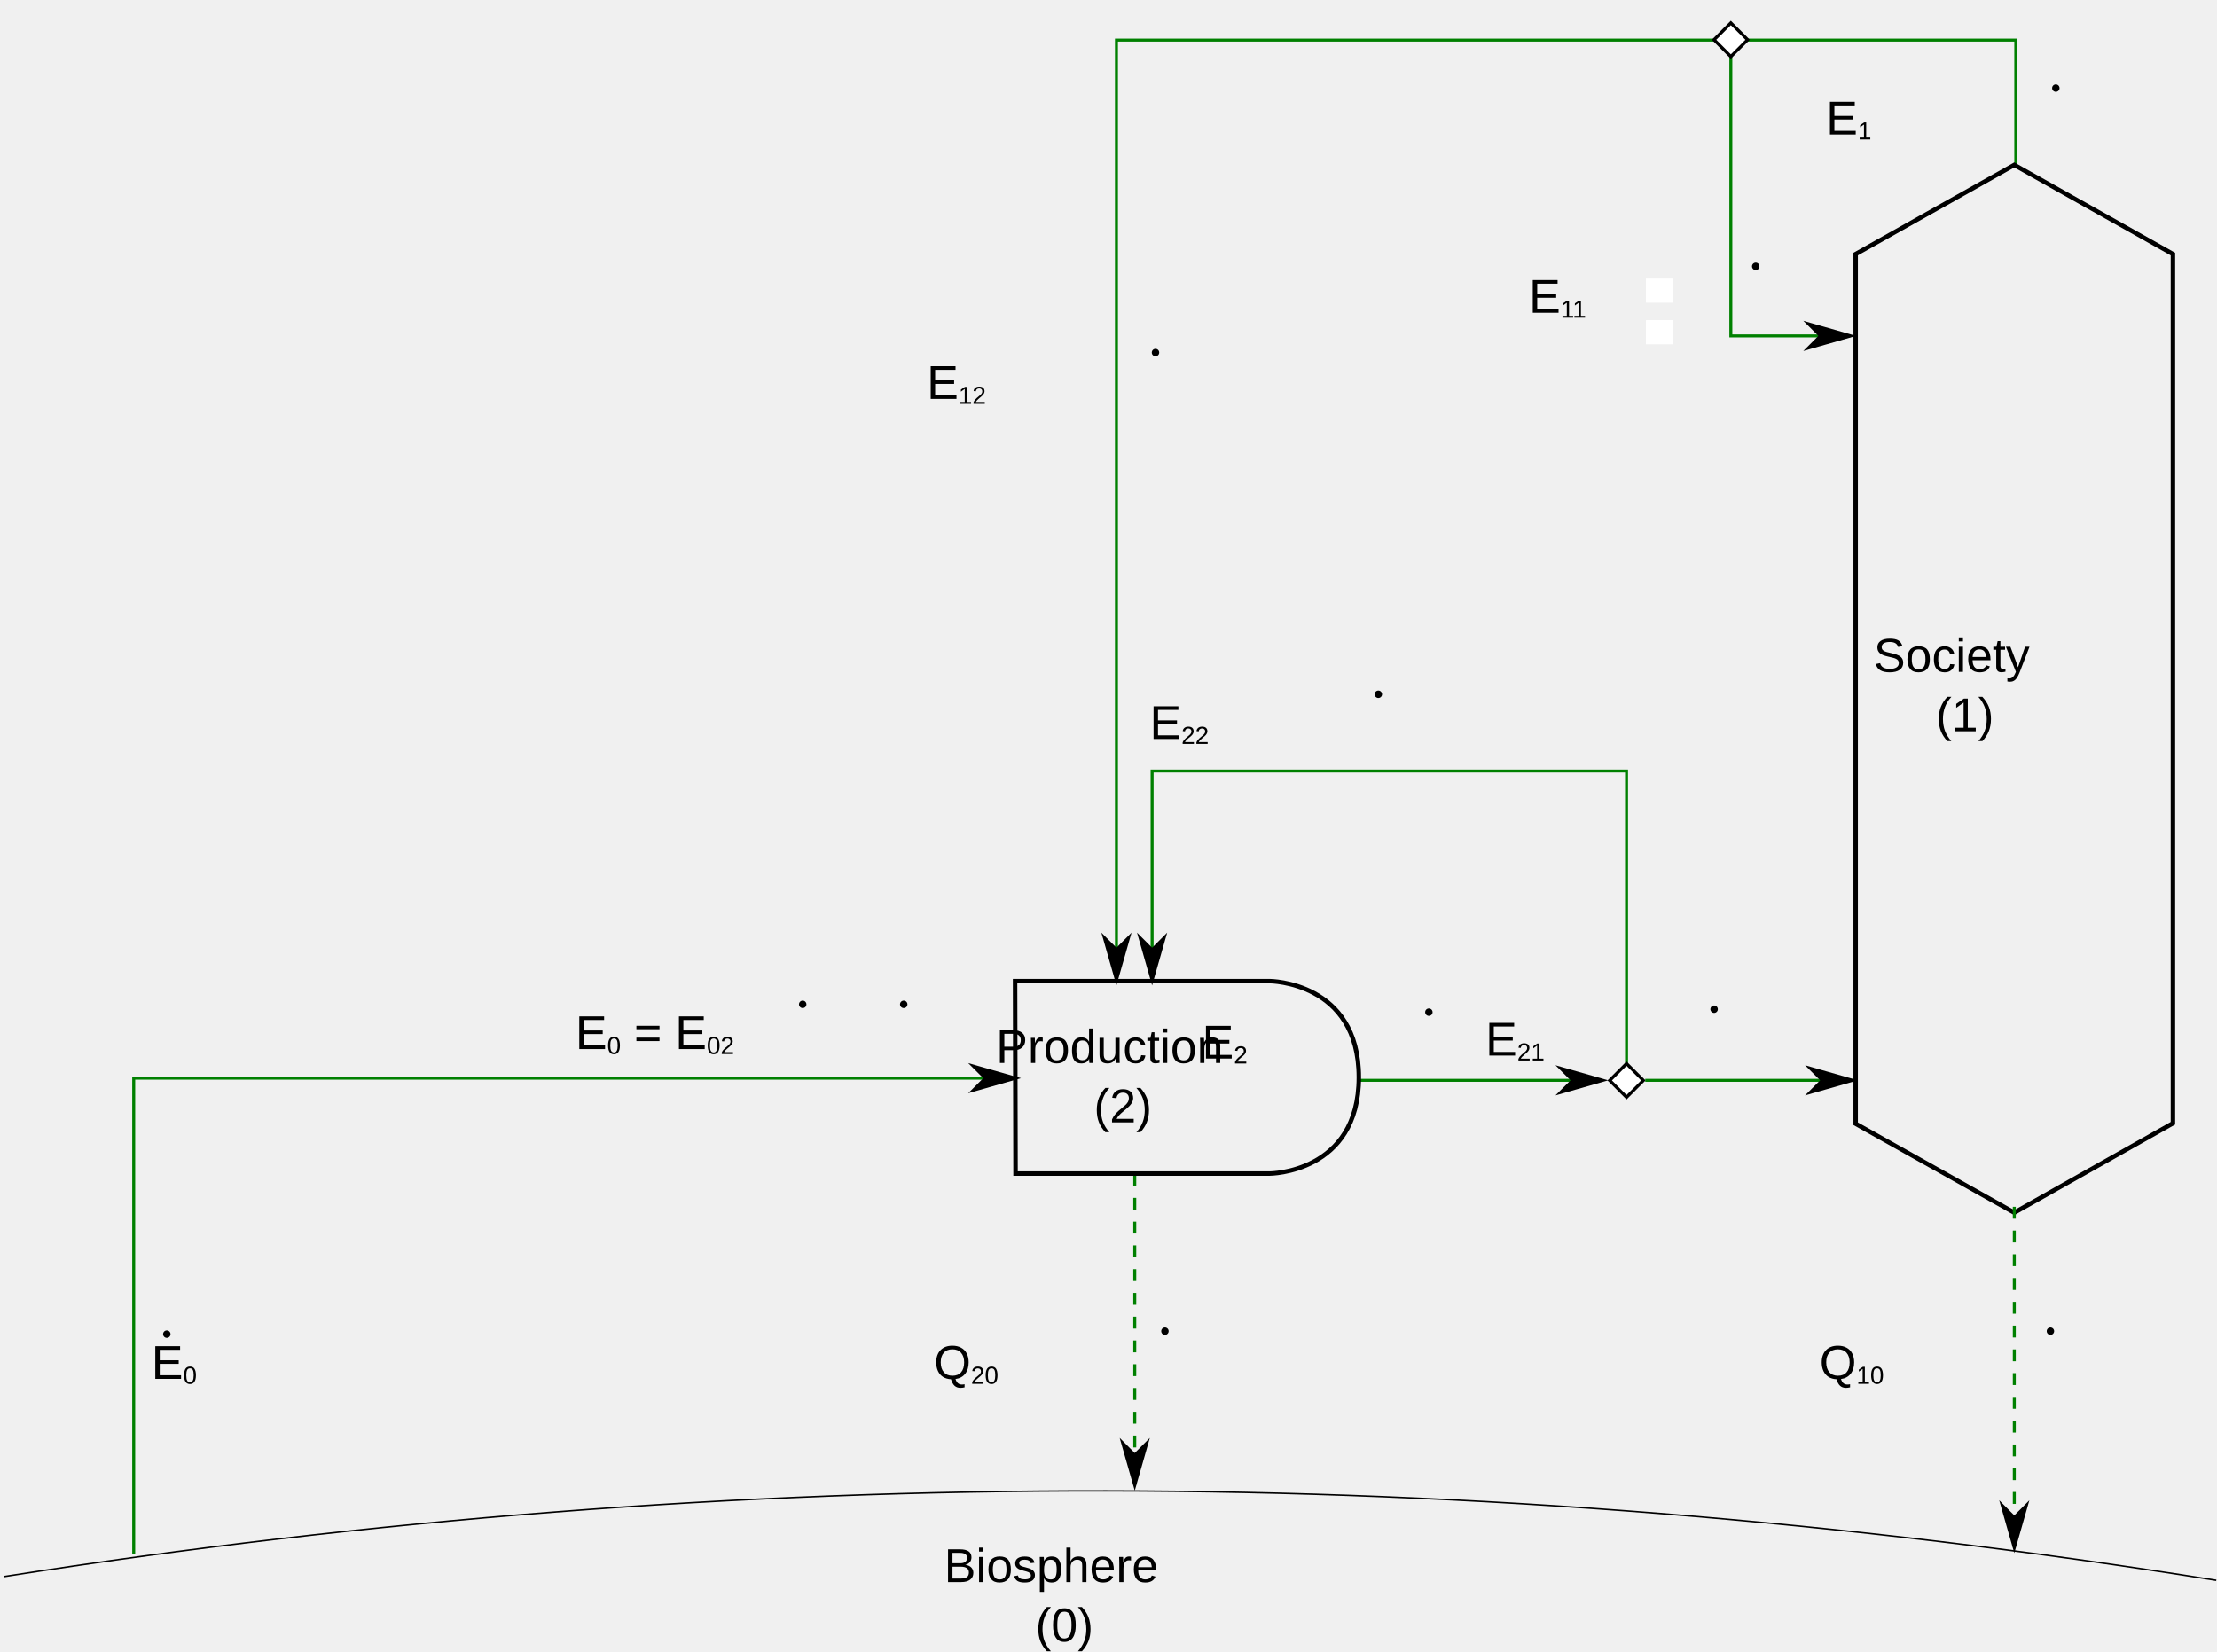
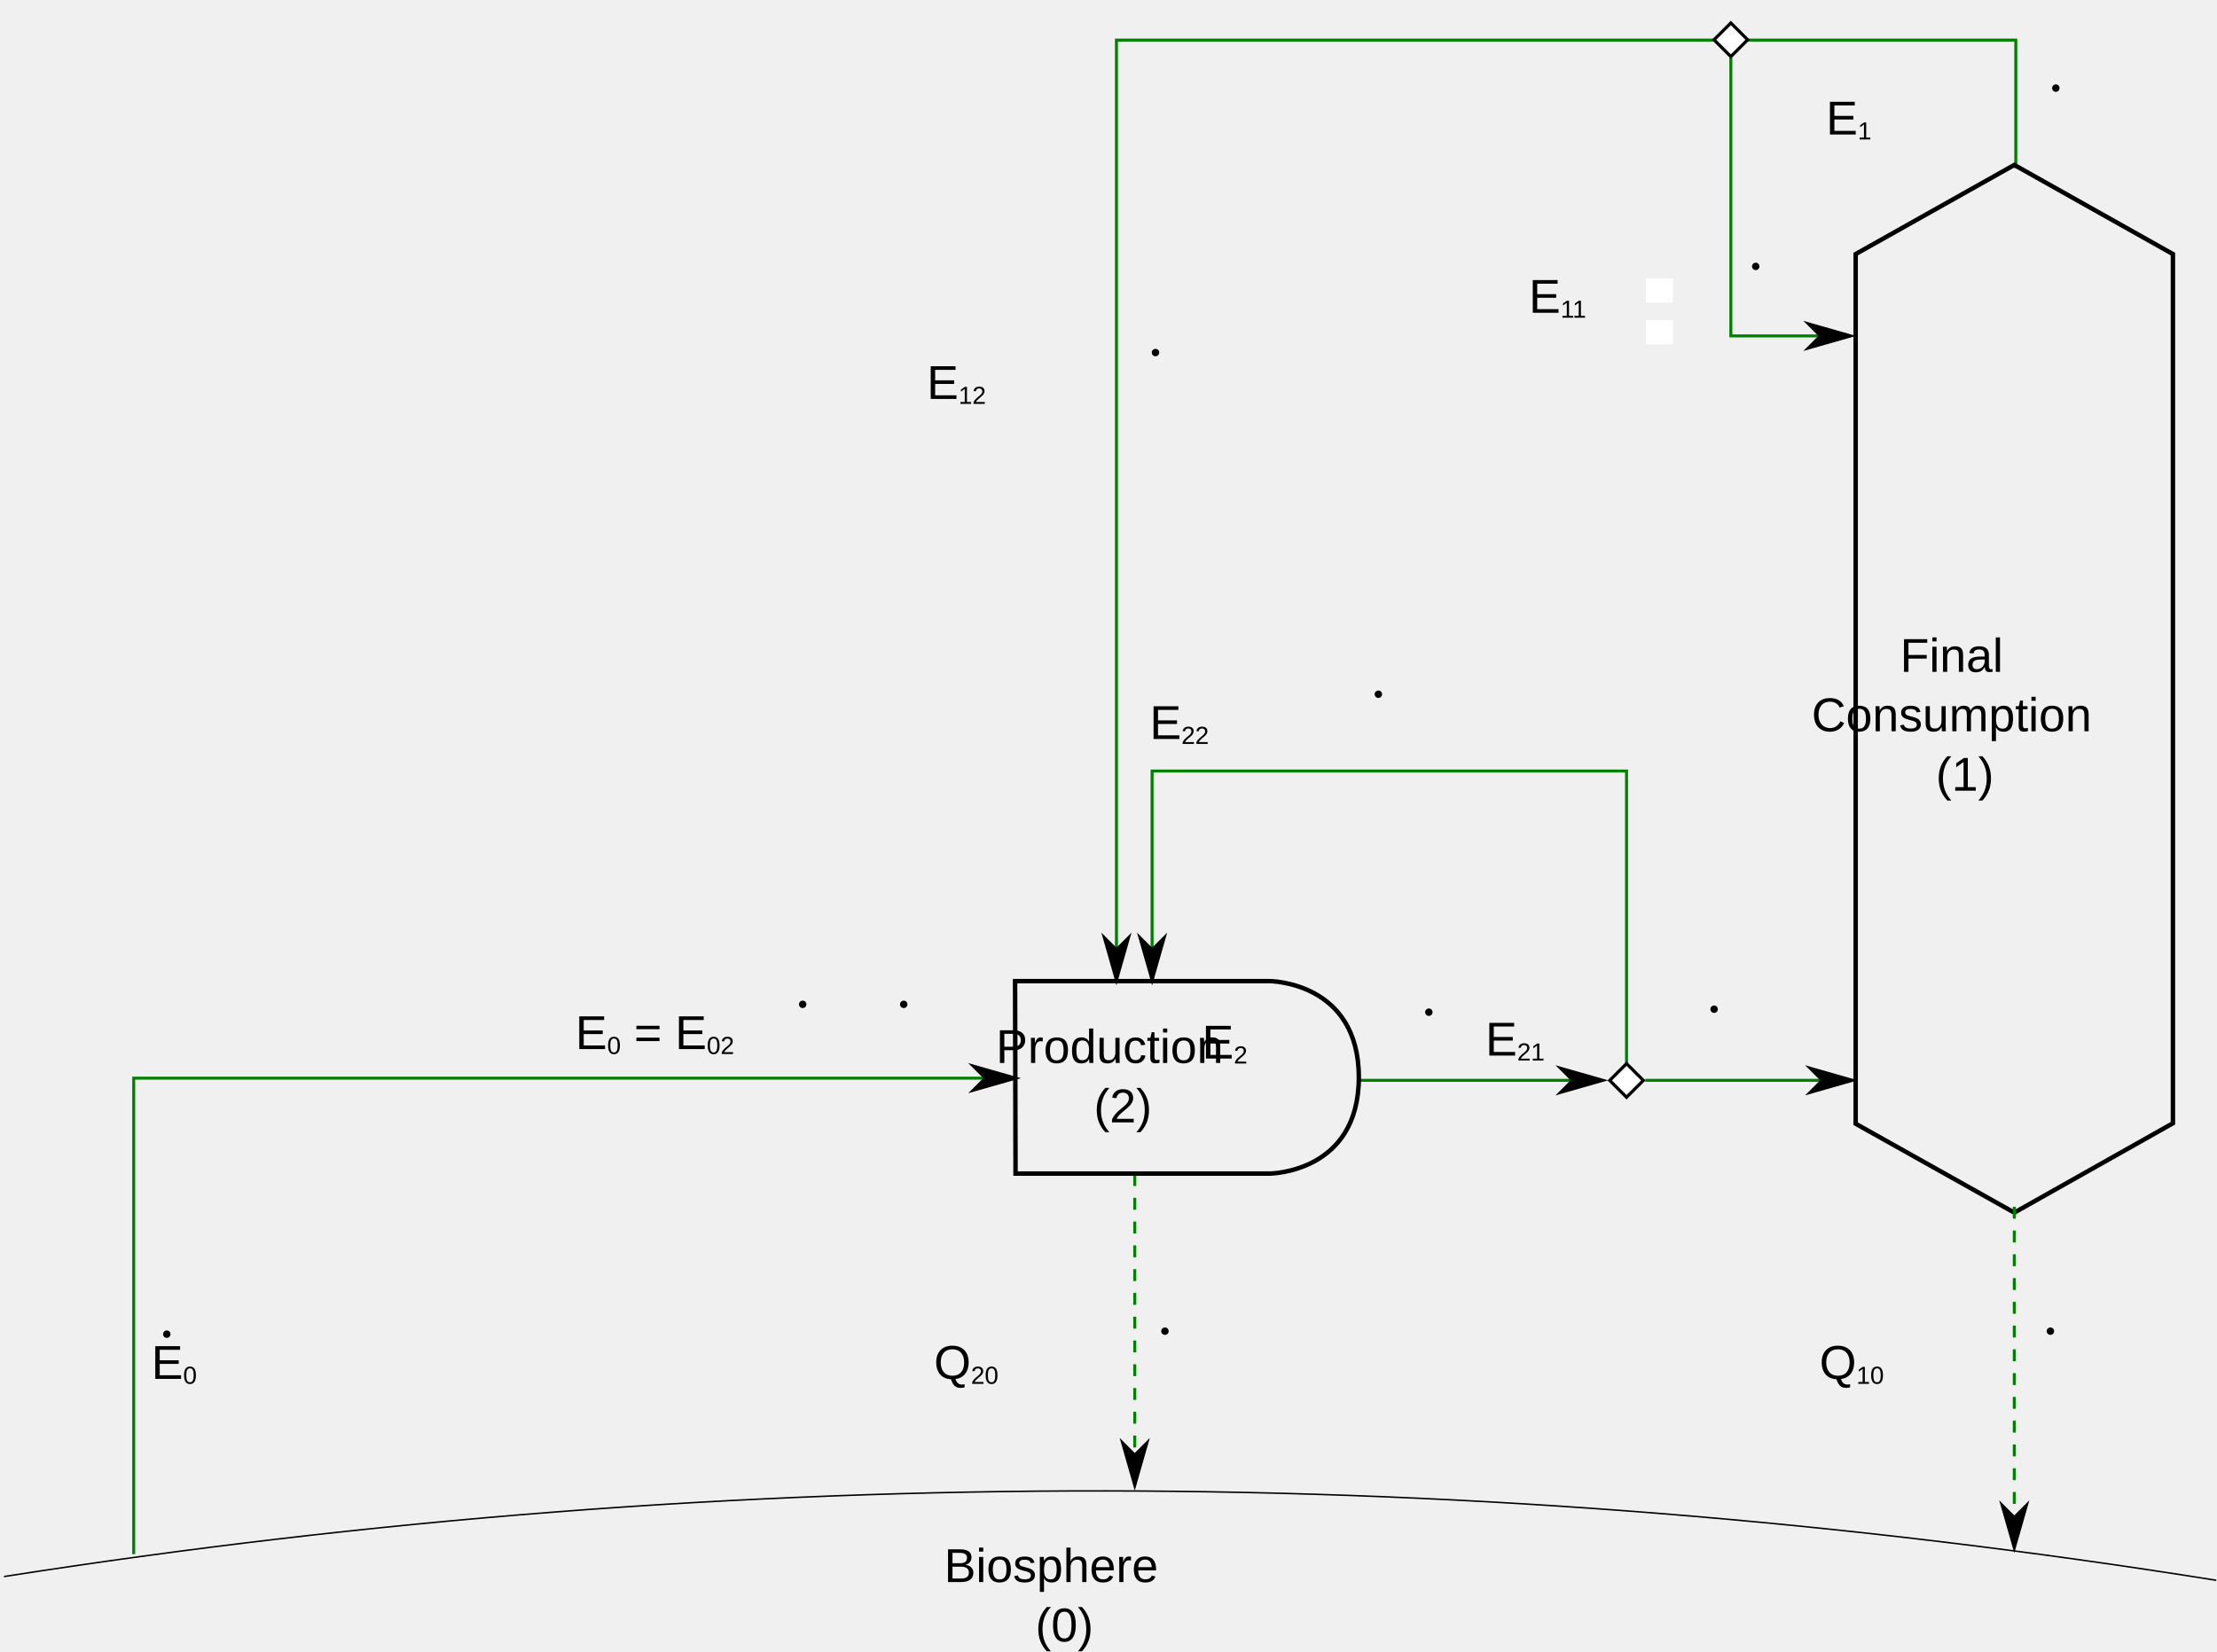
<svg xmlns="http://www.w3.org/2000/svg" version="1.1" width="1492.215" height="1111.64" id="svg2" xml:space="preserve">
  <defs id="defs6">
    <marker orient="auto" refY="0" refX="0" id="Arrow1Lstart" style="overflow:visible">
      <path id="path4143" d="M 0,0 5,-5 -12.5,0 5,5 0,0 z" style="fill-rule:evenodd;stroke:#000000;stroke-width:1pt;marker-start:none" transform="matrix(0.8,0,0,0.8,10,0)" />
    </marker>
    <marker orient="auto" refY="0" refX="0" id="Arrow1Lend" style="overflow:visible">
      <path id="path4132" d="M 0,0 5,-5 -12.5,0 5,5 0,0 z" style="fill-rule:evenodd;stroke:#000000;stroke-width:1pt;marker-start:none" transform="matrix(-0.8,0,0,-0.8,-10,0)" />
    </marker>
    <marker style="overflow:visible" id="InfiniteLineStart" refX="0" refY="0" orient="auto">
      <g id="g4065" transform="translate(-13,0)">
        <circle d="M 3.8,0 C 3.8,0.442 3.442,0.8 3,0.8 2.558,0.8 2.2,0.442 2.2,0 c 0,-0.442 0.358,-0.8 0.8,-0.8 0.442,0 0.8,0.358 0.8,0.8 z" id="circle4067" r="0.8" cy="0" cx="3" />
        <circle d="M 7.3,0 C 7.3,0.442 6.942,0.8 6.5,0.8 6.058,0.8 5.7,0.442 5.7,0 c 0,-0.442 0.358,-0.8 0.8,-0.8 0.442,0 0.8,0.358 0.8,0.8 z" id="circle4069" r="0.8" cy="0" cx="6.5" />
        <circle d="M 10.8,0 C 10.8,0.442 10.442,0.8 10,0.8 9.558,0.8 9.2,0.442 9.2,0 c 0,-0.442 0.358,-0.8 0.8,-0.8 0.442,0 0.8,0.358 0.8,0.8 z" id="circle4071" r="0.8" cy="0" cx="10" />
      </g>
    </marker>
    <marker orient="auto" refY="0" refX="0" id="InfiniteLineStart-3" style="overflow:visible">
      <g transform="translate(-13,0)" id="g4065-9">
        <circle cx="3" cy="0" r="0.8" id="circle4067-9" d="M 3.8,0 C 3.8,0.442 3.442,0.8 3,0.8 2.558,0.8 2.2,0.442 2.2,0 c 0,-0.442 0.358,-0.8 0.8,-0.8 0.442,0 0.8,0.358 0.8,0.8 z" />
        <circle cx="6.5" cy="0" r="0.8" id="circle4069-7" d="M 7.3,0 C 7.3,0.442 6.942,0.8 6.5,0.8 6.058,0.8 5.7,0.442 5.7,0 c 0,-0.442 0.358,-0.8 0.8,-0.8 0.442,0 0.8,0.358 0.8,0.8 z" />
        <circle cx="10" cy="0" r="0.8" id="circle4071-0" d="M 10.8,0 C 10.8,0.442 10.442,0.8 10,0.8 9.558,0.8 9.2,0.442 9.2,0 c 0,-0.442 0.358,-0.8 0.8,-0.8 0.442,0 0.8,0.358 0.8,0.8 z" />
      </g>
    </marker>
    <marker style="overflow:visible" id="Arrow1Lend-0" refX="0" refY="0" orient="auto">
      <path transform="matrix(-0.8,0,0,-0.8,-10,0)" style="fill-rule:evenodd;stroke:#000000;stroke-width:1pt;marker-start:none" d="M 0,0 5,-5 -12.5,0 5,5 0,0 z" id="path4132-2" />
    </marker>
    <marker style="overflow:visible" id="Arrow1Lstart-7" refX="0" refY="0" orient="auto">
      <path transform="matrix(0.8,0,0,0.8,10,0)" style="fill-rule:evenodd;stroke:#000000;stroke-width:1pt;marker-start:none" d="M 0,0 5,-5 -12.5,0 5,5 0,0 z" id="path4143-9" />
    </marker>
    <marker style="overflow:visible" id="EmptyDiamondL" refX="0" refY="0" orient="auto">
      <path transform="scale(0.8,0.8)" style="fill:#ffffff;fill-rule:evenodd;stroke:#000000;stroke-width:1pt;marker-start:none" d="M 0,-7.071 -7.071,0 0,7.071 7.071,0 0,-7.071 z" id="path4169" />
    </marker>
    <marker orient="auto" refY="0" refX="0" id="InfiniteLineStart-0" style="overflow:visible">
      <g transform="translate(-13,0)" id="g4065-5">
        <circle cx="3" cy="0" r="0.8" id="circle4067-6" d="M 3.8,0 C 3.8,0.442 3.442,0.8 3,0.8 2.558,0.8 2.2,0.442 2.2,0 c 0,-0.442 0.358,-0.8 0.8,-0.8 0.442,0 0.8,0.358 0.8,0.8 z" />
        <circle cx="6.5" cy="0" r="0.8" id="circle4069-78" d="M 7.3,0 C 7.3,0.442 6.942,0.8 6.5,0.8 6.058,0.8 5.7,0.442 5.7,0 c 0,-0.442 0.358,-0.8 0.8,-0.8 0.442,0 0.8,0.358 0.8,0.8 z" />
        <circle cx="10" cy="0" r="0.8" id="circle4071-06" d="M 10.8,0 C 10.8,0.442 10.442,0.8 10,0.8 9.558,0.8 9.2,0.442 9.2,0 c 0,-0.442 0.358,-0.8 0.8,-0.8 0.442,0 0.8,0.358 0.8,0.8 z" />
      </g>
    </marker>
    <marker style="overflow:visible" id="Arrow1Lend-7" refX="0" refY="0" orient="auto">
      <path transform="matrix(-0.8,0,0,-0.8,-10,0)" style="fill-rule:evenodd;stroke:#000000;stroke-width:1pt;marker-start:none" d="M 0,0 5,-5 -12.5,0 5,5 0,0 z" id="path4132-0" />
    </marker>
    <marker style="overflow:visible" id="Arrow1Lstart-0" refX="0" refY="0" orient="auto">
      <path transform="matrix(0.8,0,0,0.8,10,0)" style="fill-rule:evenodd;stroke:#000000;stroke-width:1pt;marker-start:none" d="M 0,0 5,-5 -12.5,0 5,5 0,0 z" id="path4143-5" />
    </marker>
  </defs>
  <g transform="matrix(1.25,0,0,-1.25,862.4153,701.1359)" id="g10">
    <g id="g12">
      <path id="path4319" d="m 395.495,470.299 0,69.01 -484.262,0 0,-505.944" style="fill:none;stroke:#008000;stroke-width:1.6;stroke-linecap:butt;stroke-linejoin:miter;stroke-opacity:1;marker-start:none;marker-end:url(#Arrow1Lend)" />
      <path style="fill:none;stroke:#008000;stroke-width:1.6;stroke-linecap:butt;stroke-linejoin:miter;stroke-opacity:1;marker-start:url(#EmptyDiamondL);marker-end:url(#Arrow1Lend)" d="m 185.895,-20.901 0,166.61 -255.462,0 0,-112.344" id="path3112" />
      <path d="m 195.957,-20.841 111.394,0" id="path6395" style="fill:none;stroke:#008000;stroke-width:1.6;stroke-linecap:butt;stroke-linejoin:miter;stroke-miterlimit:4;stroke-opacity:1;stroke-dasharray:none;marker-end:url(#Arrow1Lend-7)" />
      <text transform="scale(1,-1)" id="text4115" y="291.016" x="-91.893" style="font-size:25.6px;font-style:normal;font-variant:normal;font-weight:normal;font-stretch:normal;text-align:center;line-height:125%;letter-spacing:0px;word-spacing:0px;text-anchor:middle;fill:#000000;fill-opacity:1;stroke:none;font-family:Arial;-inkscape-font-specification:Arial" xml:space="preserve">
        <tspan y="291.016" x="-91.893" id="tspan4117">Biosphere</tspan>
        <tspan y="323.016" x="-91.893" id="tspan4119">(0)</tspan>
      </text>
      <text xml:space="preserve" style="font-size:25.6px;font-style:normal;font-variant:normal;font-weight:normal;font-stretch:normal;text-align:end;line-height:125%;letter-spacing:0px;word-spacing:0px;text-anchor:end;fill:#000000;fill-opacity:1;stroke:none;font-family:Arial;-inkscape-font-specification:Arial" x="-180.762" y="4.015" id="text4806" transform="scale(1,-1)">
        <tspan id="tspan4808" x="-180.762" y="4.015">E<tspan style="font-size:52%;baseline-shift:sub" id="tspan3309">0</tspan> = E<tspan style="font-size:52%;baseline-shift:sub" id="tspan4810">02</tspan>
        </tspan>
      </text>
      <path style="fill:#000000;fill-opacity:1;stroke:none" id="path4812" d="m -155.143,250.419 c 0,10.71 -12.093,19.393 -27.012,19.393 -14.918,0 -27.012,-8.682 -27.012,-19.393 0,-10.71 12.093,-19.393 27.012,-19.393 14.918,0 27.012,8.682 27.012,19.393 z" transform="matrix(0.07404241,0,0,-0.1031305,-189.8258,45.89831)" />
      <text xml:space="preserve" style="font-size:25.6px;font-style:normal;font-variant:normal;font-weight:normal;font-stretch:normal;text-align:center;line-height:125%;letter-spacing:0px;word-spacing:0px;text-anchor:middle;fill:#000000;fill-opacity:1;stroke:none;font-family:Arial;-inkscape-font-specification:Arial" x="392.962" y="-199.124" id="text3119" transform="scale(1,-1)">
-         <tspan id="tspan3123" x="392.962" y="-199.124">Society</tspan>
-         <tspan id="tspan3125" x="392.962" y="-167.124">(1)</tspan>
+         <tspan id="tspan3123" x="392.962" y="-199.124">Final</tspan>
+         <tspan x="392.962" y="-167.124" id="tspan4171">Consumption</tspan>
+         <tspan id="tspan3125" x="392.962" y="-135.124">(1)</tspan>
      </text>
      <path d="m 309.271,-44.212 0,468.3 85.42,48 85.417,-48 0,-468.047 -85.417,-48.125 z" id="path4124" style="fill:none;stroke:#000000;stroke-width:2.4;stroke-linecap:butt;stroke-linejoin:miter;stroke-miterlimit:4;stroke-opacity:1;stroke-dasharray:none" />
      <path d="m 394.689,-88.931 0,-183.394" id="path4841" style="fill:none;stroke:#008000;stroke-width:1.6;stroke-linecap:butt;stroke-linejoin:miter;stroke-miterlimit:4;stroke-opacity:1;stroke-dasharray:6.4, 6.4;stroke-dashoffset:0;marker-end:url(#Arrow1Lend)" />
      <text transform="scale(1,-1)" id="text4843" y="181.615" x="438.294" style="font-size:25.6px;font-style:normal;font-variant:normal;font-weight:normal;font-stretch:normal;text-align:end;line-height:125%;letter-spacing:0px;word-spacing:0px;text-anchor:end;fill:#000000;fill-opacity:1;stroke:none;font-family:Arial;-inkscape-font-specification:Arial" xml:space="preserve">
        <tspan y="181.615" x="438.294" id="tspan4845">Q<tspan id="tspan4847" style="font-size:52%;baseline-shift:sub">10</tspan>
        </tspan>
      </text>
      <path transform="matrix(0.07404241,0,0,-0.1031305,427.6304,-130.1017)" d="m -155.143,250.419 c 0,10.71 -12.093,19.393 -27.012,19.393 -14.918,0 -27.012,-8.682 -27.012,-19.393 0,-10.71 12.093,-19.393 27.012,-19.393 14.918,0 27.012,8.682 27.012,19.393 z" id="path4849" style="fill:#000000;fill-opacity:1;stroke:none" />
      <path style="fill:none;stroke:#008000;stroke-width:1.6;stroke-linecap:butt;stroke-linejoin:miter;stroke-miterlimit:4;stroke-opacity:1;stroke-dasharray:6.4, 6.4;stroke-dashoffset:0;marker-end:url(#Arrow1Lend)" id="path3164" d="m -78.911,-71.331 0,-167.394" />
      <text xml:space="preserve" style="font-size:25.6px;font-style:normal;font-variant:normal;font-weight:normal;font-stretch:normal;text-align:end;line-height:125%;letter-spacing:0px;word-spacing:0px;text-anchor:end;fill:#000000;fill-opacity:1;stroke:none;font-family:Arial;-inkscape-font-specification:Arial" x="-38.506" y="181.615" id="text3166" transform="scale(1,-1)">
        <tspan id="tspan3168" x="-38.506" y="181.615">Q<tspan style="font-size:52%;baseline-shift:sub" id="tspan3170">20</tspan>
        </tspan>
      </text>
      <path style="fill:#000000;fill-opacity:1;stroke:none" id="path3172" d="m -155.143,250.419 c 0,10.71 -12.093,19.393 -27.012,19.393 -14.918,0 -27.012,-8.682 -27.012,-19.393 0,-10.71 12.093,-19.393 27.012,-19.393 14.918,0 27.012,8.682 27.012,19.393 z" transform="matrix(0.07404241,0,0,-0.1031305,-49.16961,-130.1017)" />
      <text xml:space="preserve" style="font-size:40px;font-style:normal;font-weight:normal;line-height:125%;letter-spacing:0px;word-spacing:0px;fill:#000000;fill-opacity:1;stroke:none;font-family:Sans" x="1491.808" y="664.912" id="text3105" transform="matrix(0.8,0,0,-0.8,-637.6017,333.1218)">
        <tspan id="tspan3107" x="1491.808" y="664.912" />
      </text>
      <g id="g10-3" transform="translate(1225.022,-64.78471)">
        <g id="g12-9">
          <text transform="matrix(0.8,0,0,-0.8,-637.6017,333.1218)" id="text3105-3" y="664.912" x="1491.808" style="font-size:40px;font-style:normal;font-weight:normal;line-height:125%;letter-spacing:0px;word-spacing:0px;fill:#000000;fill-opacity:1;stroke:none;font-family:Sans" xml:space="preserve">
            <tspan y="664.912" x="1491.808" id="tspan3107-8" />
          </text>
        </g>
      </g>
      <path style="fill:none;stroke:#008000;stroke-width:1.6;stroke-linecap:butt;stroke-linejoin:miter;stroke-miterlimit:4;stroke-opacity:1;stroke-dasharray:none;marker-end:url(#Arrow1Lend-7)" id="path24" d="m 40.757,-20.841 132.194,0" />
      <g id="g5963" transform="translate(-21.79792,11.2)">
        <path d="m -121.554,21.379 137.1,0 c 0,0 48,-0.209 48,-51.82 -2.6e-4,-51.611 -48,-51.817 -48,-51.817 l -136.847,0 z" id="path14" style="fill:none;stroke:#000000;stroke-width:2.4;stroke-linecap:butt;stroke-linejoin:miter;stroke-miterlimit:4;stroke-opacity:1;stroke-dasharray:none" />
        <text xml:space="preserve" style="font-size:25.6px;font-style:normal;font-variant:normal;font-weight:normal;font-stretch:normal;text-align:center;line-height:125%;letter-spacing:0px;word-spacing:0px;text-anchor:middle;fill:#000000;fill-opacity:1;stroke:none;font-family:Arial;-inkscape-font-specification:Arial" x="-31.504" y="22.689" id="text3085" transform="scale(1,-1)">
          <tspan id="tspan3089" x="-31.504" y="22.689">Production</tspan>
          <tspan x="-31.504" y="54.689" id="tspan3115">(2)</tspan>
        </text>
      </g>
      <text transform="scale(1,-1)" id="text4981" y="9.113" x="95.607" style="font-size:25.6px;font-style:normal;font-variant:normal;font-weight:normal;font-stretch:normal;text-align:end;line-height:125%;letter-spacing:0px;word-spacing:0px;text-anchor:end;fill:#000000;fill-opacity:1;stroke:none;font-family:Arial;-inkscape-font-specification:Arial" xml:space="preserve">
        <tspan y="9.113" x="95.607" id="tspan4983">E<tspan id="tspan4985" style="font-size:52%;baseline-shift:sub">2</tspan>
        </tspan>
      </text>
      <path transform="matrix(0.07404241,0,0,-0.1031305,92.9436,41.6853)" d="m -155.143,250.419 c 0,10.71 -12.093,19.393 -27.012,19.393 -14.918,0 -27.012,-8.682 -27.012,-19.393 0,-10.71 12.093,-19.393 27.012,-19.393 14.918,0 27.012,8.682 27.012,19.393 z" id="path3125" style="fill:#000000;fill-opacity:1;stroke:none" />
      <text xml:space="preserve" style="font-size:25.6px;font-style:normal;font-variant:normal;font-weight:normal;font-stretch:normal;text-align:end;line-height:125%;letter-spacing:0px;word-spacing:0px;text-anchor:end;fill:#000000;fill-opacity:1;stroke:none;font-family:Arial;-inkscape-font-specification:Arial" x="74.807" y="-162.972" id="text3116" transform="scale(1,-1)">
        <tspan id="tspan3118" x="74.807" y="-162.972">E<tspan style="font-size:52%;baseline-shift:sub" id="tspan3120">22</tspan>
        </tspan>
      </text>
      <path style="fill:#000000;fill-opacity:1;stroke:none" id="path3122" d="m -155.143,250.419 c 0,10.71 -12.093,19.393 -27.012,19.393 -14.918,0 -27.012,-8.682 -27.012,-19.393 0,-10.71 12.093,-19.393 27.012,-19.393 14.918,0 27.012,8.682 27.012,19.393 z" transform="matrix(0.07404241,0,0,-0.1031305,65.74359,212.8853)" />
      <text xml:space="preserve" style="font-size:25.6px;font-style:normal;font-variant:normal;font-weight:normal;font-stretch:normal;text-align:end;line-height:125%;letter-spacing:0px;word-spacing:0px;text-anchor:end;fill:#000000;fill-opacity:1;stroke:none;font-family:Arial;-inkscape-font-specification:Arial" x="255.607" y="7.513" id="text4223" transform="scale(1,-1)">
        <tspan id="tspan4225" x="255.607" y="7.513">E<tspan style="font-size:52%;baseline-shift:sub" id="tspan4227">21</tspan>
        </tspan>
      </text>
      <path style="fill:#000000;fill-opacity:1;stroke:none" id="path4229" d="m -155.143,250.419 c 0,10.71 -12.093,19.393 -27.012,19.393 -14.918,0 -27.012,-8.682 -27.012,-19.393 0,-10.71 12.093,-19.393 27.012,-19.393 14.918,0 27.012,8.682 27.012,19.393 z" transform="matrix(0.07404241,0,0,-0.1031305,246.5436,43.2853)" />
      <path style="fill:none;stroke:#008000;stroke-width:1.6;stroke-linecap:butt;stroke-linejoin:miter;stroke-opacity:1;marker-start:url(#Arrow1Lstart);marker-end:none" d="m -143.275,-19.678 -474.662,0 0,-256.344" id="path4521" />
      <text xml:space="preserve" style="font-size:25.6px;font-style:normal;font-variant:normal;font-weight:normal;font-stretch:normal;text-align:start;line-height:125%;letter-spacing:0px;word-spacing:0px;text-anchor:start;fill:#000000;fill-opacity:1;stroke:none;font-family:Arial;-inkscape-font-specification:Arial" x="-608.407" y="181.615" id="text4523" transform="scale(1,-1)">
        <tspan y="181.615" x="-608.407" id="tspan4525">E<tspan id="tspan4527" style="font-size:52%;text-align:start;text-anchor:start;baseline-shift:sub">0</tspan>
        </tspan>
      </text>
      <path style="fill:#000000;fill-opacity:1;stroke:none" id="path4529" d="m -155.143,250.419 c 0,10.71 -12.093,19.393 -27.012,19.393 -14.918,0 -27.012,-8.682 -27.012,-19.393 0,-10.71 12.093,-19.393 27.012,-19.393 14.918,0 27.012,8.682 27.012,19.393 z" transform="matrix(0.07404241,0,0,-0.1031305,-586.6258,-131.7017)" />
      <text xml:space="preserve" style="font-size:25.6px;font-style:normal;font-variant:normal;font-weight:normal;font-stretch:normal;text-align:end;line-height:125%;letter-spacing:0px;word-spacing:0px;text-anchor:end;fill:#000000;fill-opacity:1;stroke:none;font-family:Arial;-inkscape-font-specification:Arial" x="-45.193" y="-346.087" id="text4623" transform="scale(1,-1)">
        <tspan id="tspan4625" x="-45.193" y="-346.087">E<tspan style="font-size:52%;baseline-shift:sub" id="tspan4627">12</tspan>
        </tspan>
      </text>
      <path style="fill:#000000;fill-opacity:1;stroke:none" id="path4629" d="m -155.143,250.419 c 0,10.71 -12.093,19.393 -27.012,19.393 -14.918,0 -27.012,-8.682 -27.012,-19.393 0,-10.71 12.093,-19.393 27.012,-19.393 14.918,0 27.012,8.682 27.012,19.393 z" transform="matrix(0.07404241,0,0,-0.1031305,-54.2564,396.8853)" />
      <text xml:space="preserve" style="font-size:25.6px;font-style:normal;font-variant:normal;font-weight:normal;font-stretch:normal;text-align:end;line-height:125%;letter-spacing:0px;word-spacing:0px;text-anchor:end;fill:#000000;fill-opacity:1;stroke:none;font-family:Arial;-inkscape-font-specification:Arial" x="431.607" y="-488.487" id="text4663" transform="scale(1,-1)">
        <tspan id="tspan4665" x="431.607" y="-488.487">E<tspan style="font-size:52%;baseline-shift:sub" id="tspan4667">1</tspan>
        </tspan>
      </text>
      <path style="fill:#000000;fill-opacity:1;stroke:none" id="path4669" d="m -155.143,250.419 c 0,10.71 -12.093,19.393 -27.012,19.393 -14.918,0 -27.012,-8.682 -27.012,-19.393 0,-10.71 12.093,-19.393 27.012,-19.393 14.918,0 27.012,8.682 27.012,19.393 z" transform="matrix(0.07404241,0,0,-0.1031305,430.5436,539.2853)" />
      <rect transform="scale(1,-1)" y="-410.914" x="196.33" height="13.012" width="14.543" id="rect5385" style="fill:#ffffff;fill-opacity:1;stroke:none" />
      <rect style="fill:#ffffff;fill-opacity:1;stroke:none" id="rect5387" width="14.543" height="13.012" x="196.33" y="-388.514" transform="scale(1,-1)" />
      <path style="fill:none;stroke:#000000;stroke-width:0.8px;stroke-linecap:butt;stroke-linejoin:miter;stroke-opacity:1" d="m -687.781,-288.069 c 394.415,61.799 791.458,61.868 1191.221,-2.005" id="path3256" />
      <path id="path3154" d="m 242.058,539.484 0,-159.462 64.344,0" style="fill:none;stroke:#008000;stroke-width:1.6;stroke-linecap:butt;stroke-linejoin:miter;stroke-opacity:1;marker-start:url(#EmptyDiamondL);marker-end:url(#Arrow1Lend)" />
      <text transform="scale(1,-1)" id="text3156" y="-392.487" x="278.007" style="font-size:25.6px;font-style:normal;font-variant:normal;font-weight:normal;font-stretch:normal;text-align:end;line-height:125%;letter-spacing:0px;word-spacing:0px;text-anchor:end;fill:#000000;fill-opacity:1;stroke:none;font-family:Arial;-inkscape-font-specification:Arial" xml:space="preserve">
        <tspan y="-392.487" x="278.007" id="tspan3158">E<tspan id="tspan3160" style="font-size:52%;baseline-shift:sub">11</tspan>
        </tspan>
      </text>
      <path transform="matrix(0.07404241,0,0,-0.1031305,268.9436,443.2853)" d="m -155.143,250.419 c 0,10.71 -12.093,19.393 -27.012,19.393 -14.918,0 -27.012,-8.682 -27.012,-19.393 0,-10.71 12.093,-19.393 27.012,-19.393 14.918,0 27.012,8.682 27.012,19.393 z" id="path3162" style="fill:#000000;fill-opacity:1;stroke:none" />
      <path transform="matrix(0.07404241,0,0,-0.1031305,-244.2258,45.89831)" d="m -155.143,250.419 c 0,10.71 -12.093,19.393 -27.012,19.393 -14.918,0 -27.012,-8.682 -27.012,-19.393 0,-10.71 12.093,-19.393 27.012,-19.393 14.918,0 27.012,8.682 27.012,19.393 z" id="path3311" style="fill:#000000;fill-opacity:1;stroke:none" />
    </g>
  </g>
</svg>
